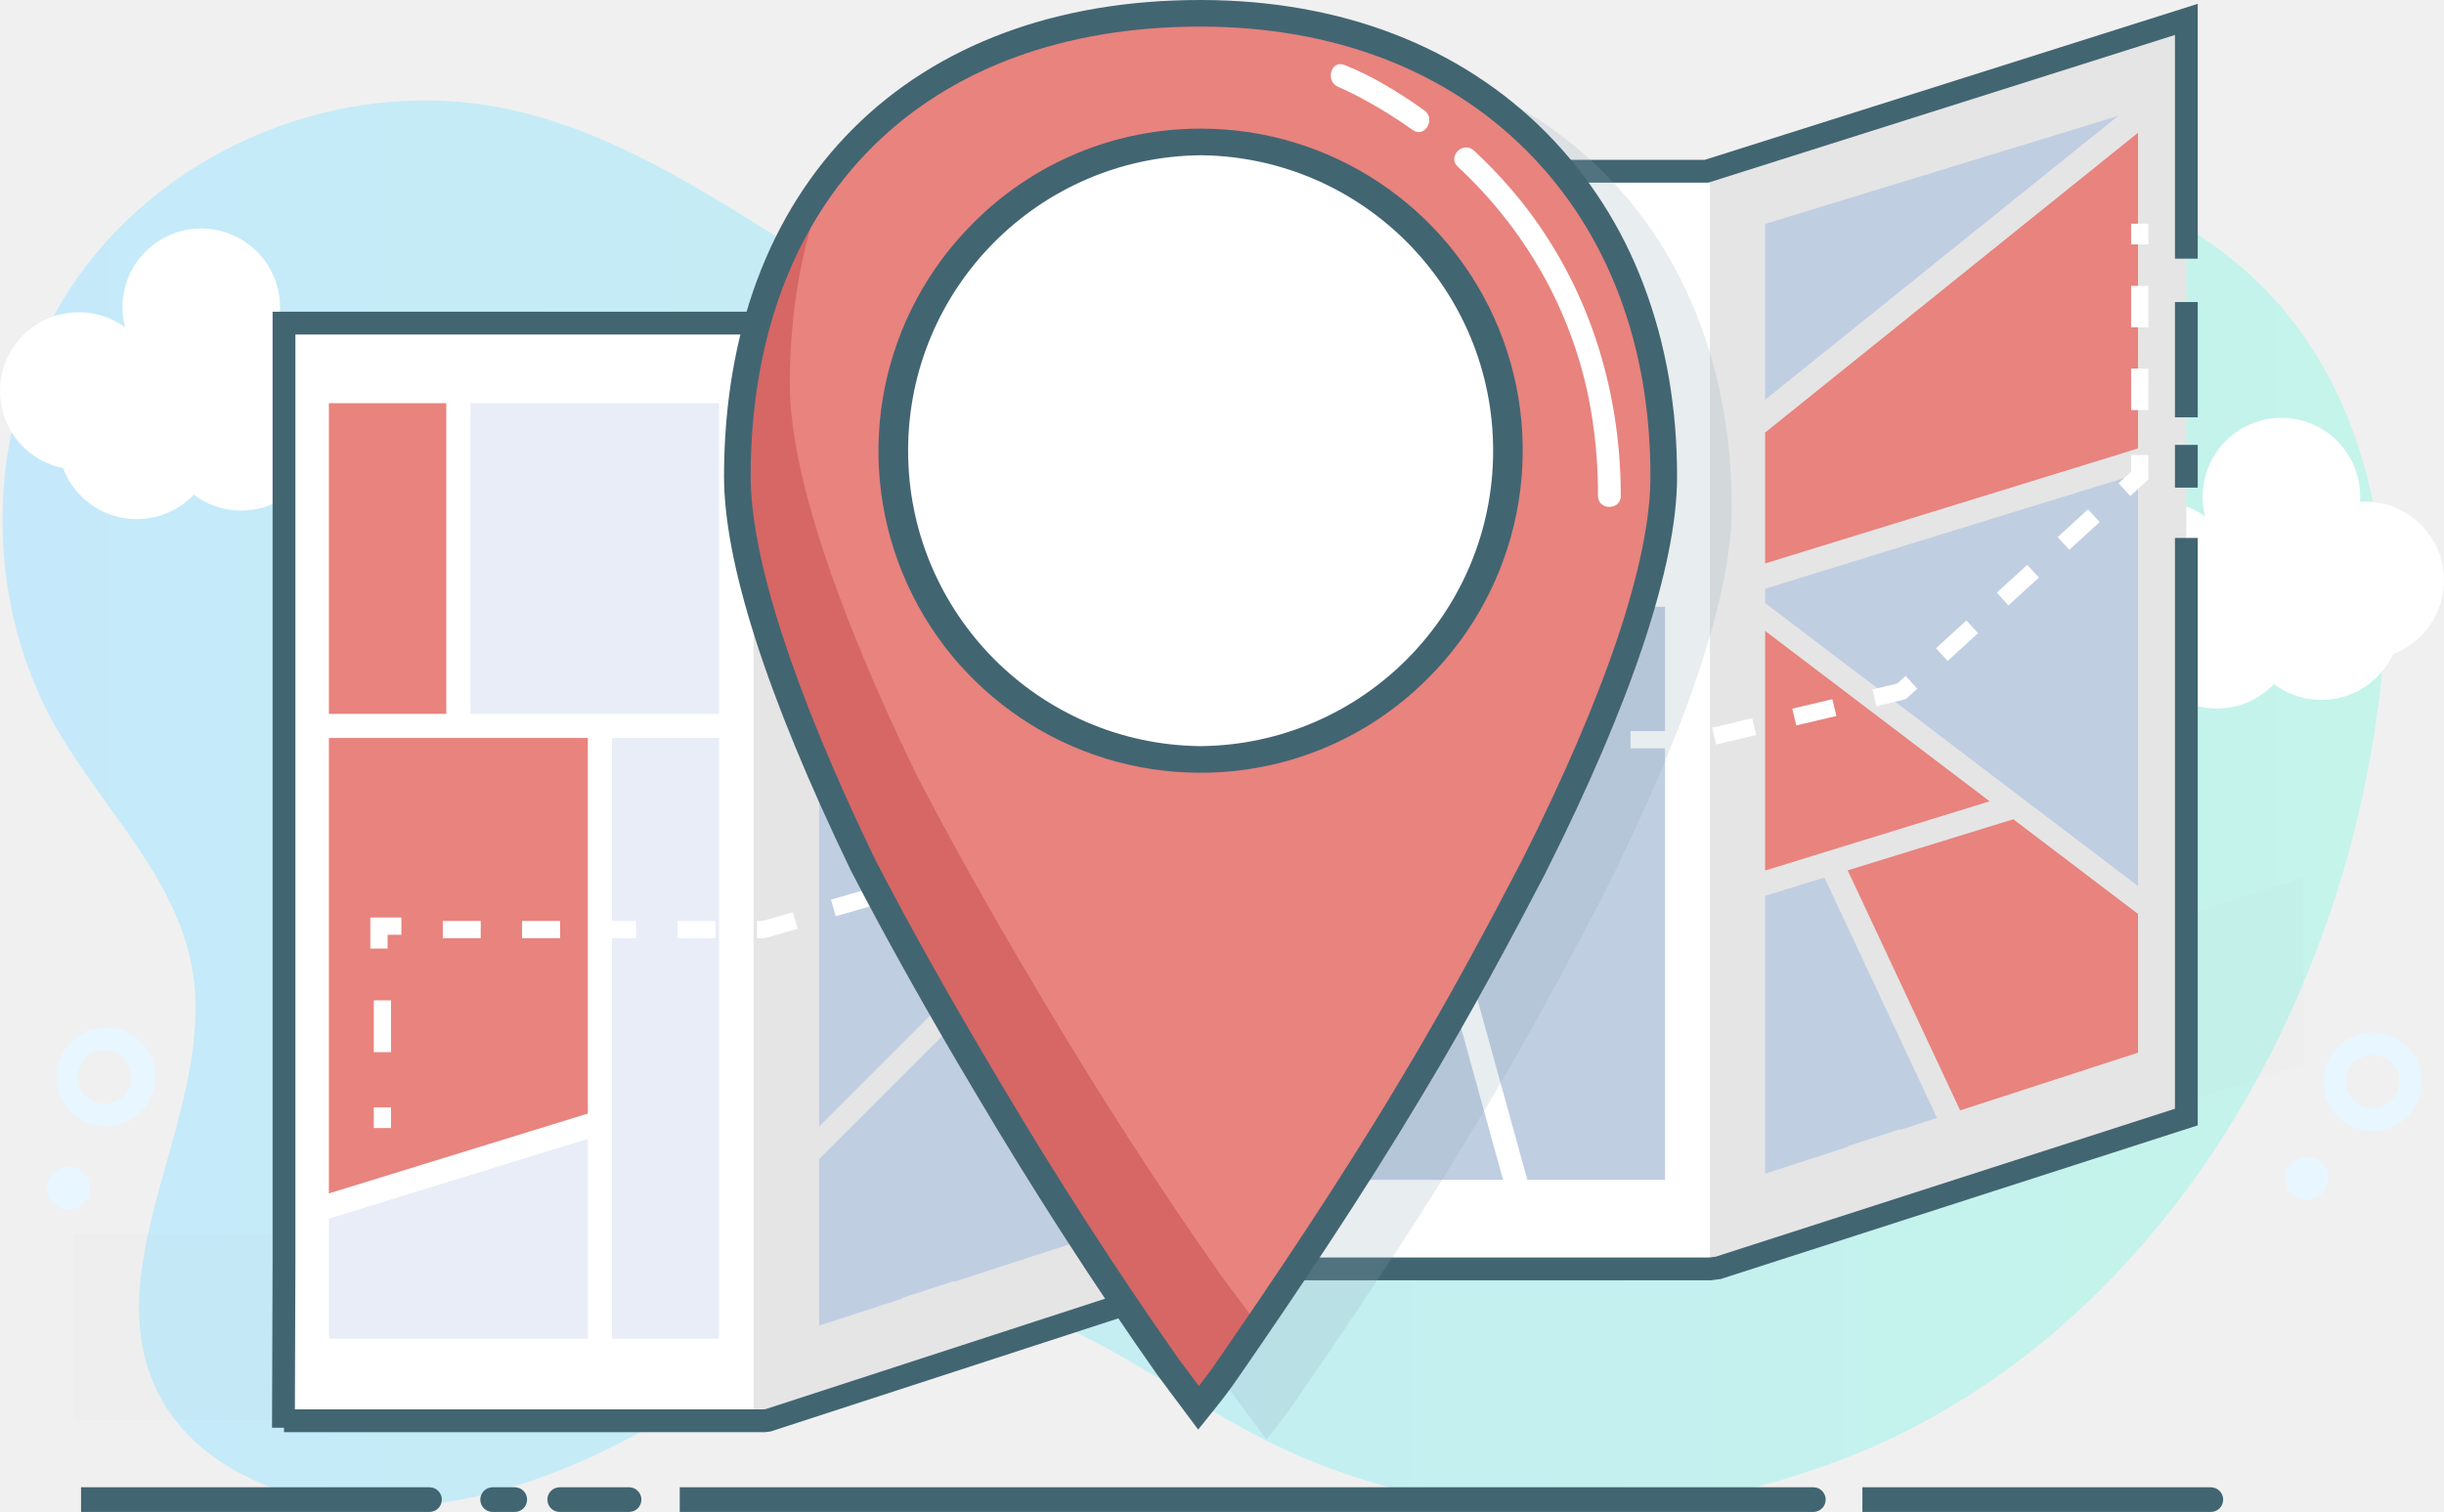
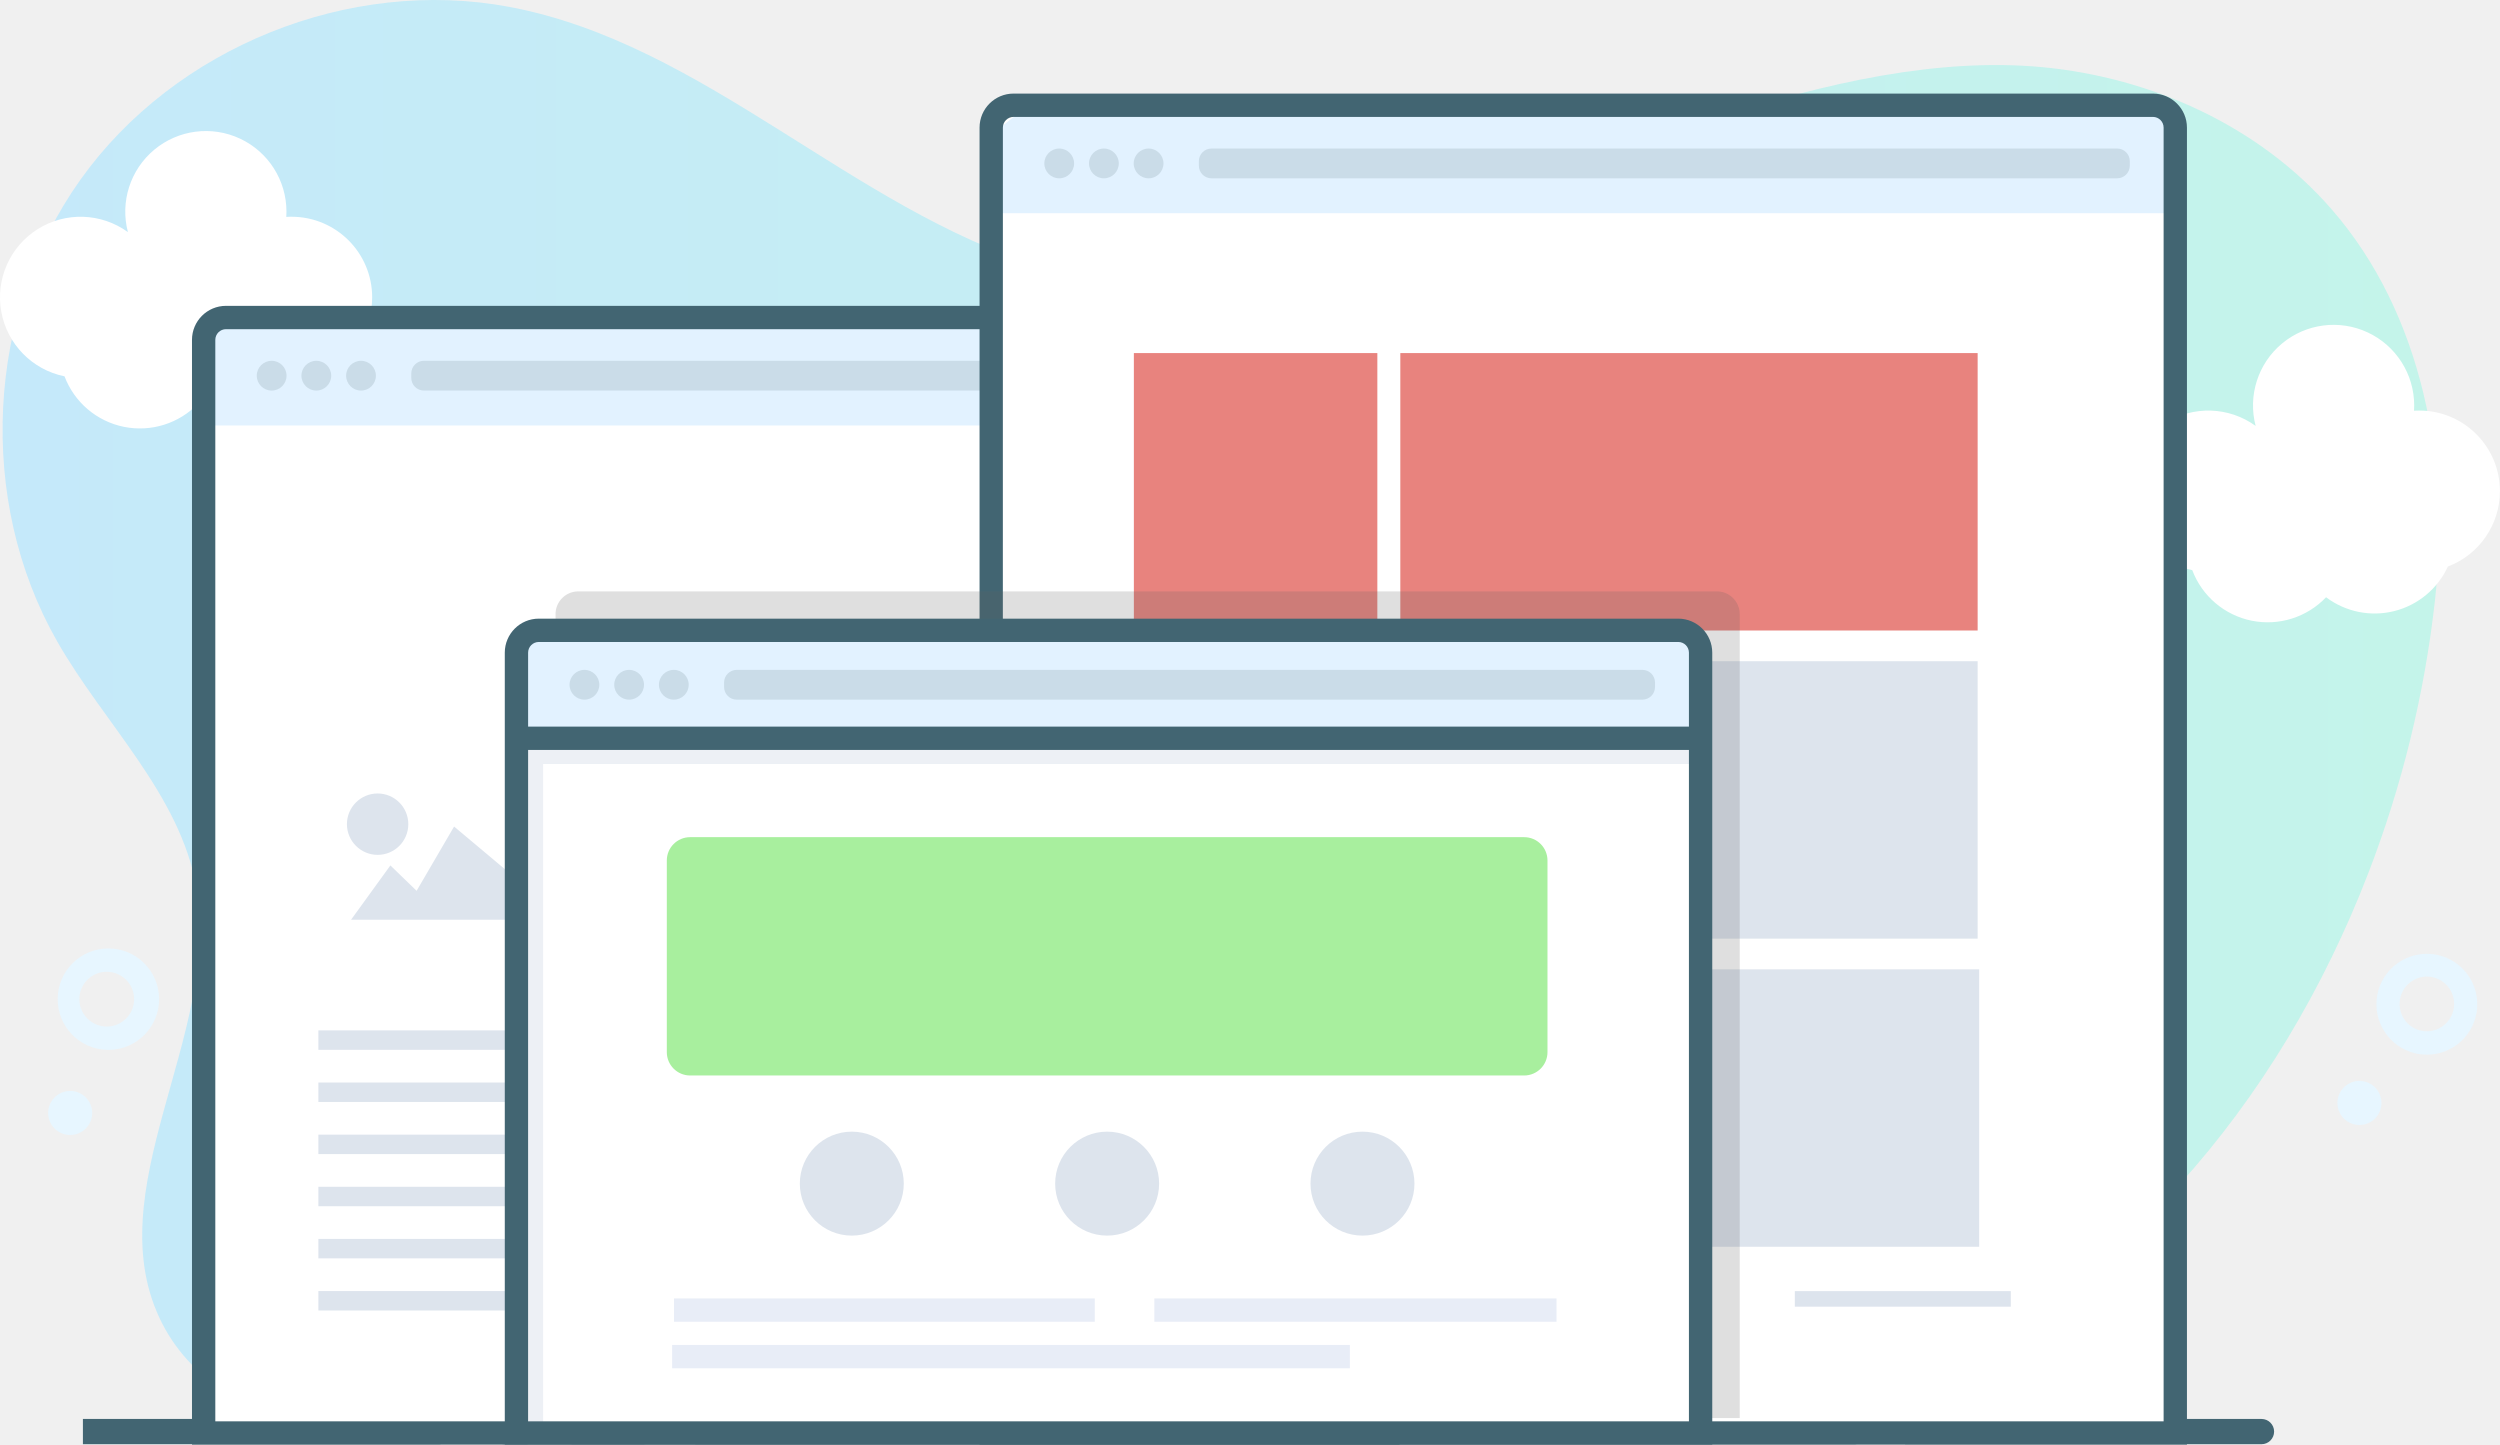
- <svg xmlns="http://www.w3.org/2000/svg" viewBox="0 0 1286.04 795.78">
+ <svg xmlns="http://www.w3.org/2000/svg" viewBox="0 0 1286.04 743.14">
  <defs>
-     <style>.cls-1{fill:url(#linear-gradient);}.cls-2{fill:#e7f6ff;}.cls-3{fill:none;}.cls-4{fill:#426572;}.cls-5{fill:#fff;}.cls-6{opacity:0.04;}.cls-7{fill:#a8a8a8;}.cls-8{fill:#e5e5e5;}.cls-9{fill:#e8edf7;}.cls-10{fill:#c0cee2;}.cls-11{fill:#e8837e;}.cls-12{fill:#8da3b2;opacity:0.2;}.cls-13{fill:#d66765;}</style>
-     <linearGradient id="linear-gradient" x1="1.32" y1="424.03" x2="1254.6" y2="424.03" gradientUnits="userSpaceOnUse">
+     <style>.cls-1{fill:url(#linear-gradient);}.cls-2{fill:#e7f6ff;}.cls-3{fill:none;}.cls-4{fill:#426572;}.cls-5{fill:#fff;}.cls-6{fill:#e2f2ff;}.cls-7{fill:#cadce8;}.cls-8{fill:#e8837e;}.cls-9{fill:#dde4ed;}.cls-10{fill:#606060;opacity:0.2;}.cls-11{fill:#a8ef9e;}.cls-12{fill:#e8edf7;}.cls-13{fill:#c1cede;opacity:0.3;}</style>
+     <linearGradient id="linear-gradient" x1="1.32" y1="371.19" x2="1254.6" y2="371.19" gradientUnits="userSpaceOnUse">
      <stop offset="0" stop-color="#c5e9fa" />
      <stop offset="1" stop-color="#c4f4ea" />
    </linearGradient>
  </defs>
  <g id="Layer_2" data-name="Layer 2">
    <g id="Layer_1-2" data-name="Layer 1">
-       <path class="cls-1" d="M1218.18,502.3C1172.73,620,1087.28,723.08,968.59,768.39a431.14,431.14,0,0,1-47.21,14.95C836.7,804.93,744.06,797.42,666,758.08c-33.13-16.71-63.34-38.79-96.59-55.26S498.19,675.57,462,683.7c-31.16,7-57.45,27.06-83.92,44.93-62.4,42.13-137.43,75.47-211.32,61-34-6.65-67.48-25.07-83.27-55.86-34.9-68.07,30.92-149,17.59-224.28-8.53-48.18-47.49-84.26-71.71-126.78C-12.08,310-7.18,213.37,41.42,145.22S179.74,40.92,262,56.38c100.3,18.85,176.15,103.75,273.69,133.78,61,18.77,127.23,13.17,185.49-11.55,94.13-39.95,223.45-101.22,329.38-91.24,56.33,5.31,111.58,30.31,148.76,73,47,53.89,61.09,130.4,53.25,201.46A563.35,563.35,0,0,1,1218.18,502.3Z" />
-       <path class="cls-2" d="M1248.42,595.38a26.3,26.3,0,0,1-6.2-.75,25.94,25.94,0,1,1,6.2.75Zm0-40.18a14.09,14.09,0,0,0-3.32,27.77h0a14.08,14.08,0,1,0,3.32-27.77Z" />
-       <circle class="cls-2" cx="1213.76" cy="620.24" r="11.33" transform="translate(324.94 1653.64) rotate(-76.37)" />
-       <path class="cls-2" d="M55.19,592.91a26.09,26.09,0,1,1,1.14,0Zm0-40.17H54.6a14.09,14.09,0,1,0,.61,0Z" />
-       <circle class="cls-2" cx="36.08" cy="625.38" r="11.33" transform="translate(-26.9 2.13) rotate(-2.47)" />
-       <path class="cls-2" d="M709.08,171.11A26.06,26.06,0,1,1,724,166.39,26.07,26.07,0,0,1,709.08,171.11ZM709,130.94a14.14,14.14,0,1,0,2.47.22A14.17,14.17,0,0,0,709,130.94Z" />
-       <circle class="cls-2" cx="649.4" cy="160.43" r="11.33" transform="translate(25.58 401.9) rotate(-35.04)" />
-       <rect class="cls-3" x="713.36" y="157.98" width="44.48" height="44.48" />
-       <rect class="cls-3" x="713.36" y="157.98" width="44.48" height="44.48" />
-       <path class="cls-4" d="M839.66,777" />
-       <path class="cls-5" d="M1286,305.5A41.46,41.46,0,0,0,1244.59,264c-.92,0-1.83,0-2.73.09.06-.9.09-1.81.09-2.73a41.46,41.46,0,1,0-81.56,10.54,41.46,41.46,0,1,0-32.61,74.19,41.46,41.46,0,0,0,68.84,13.94,41.46,41.46,0,0,0,62.66-15.8A41.47,41.47,0,0,0,1286,305.5Z" />
-       <path class="cls-5" d="M191.45,205.8A41.46,41.46,0,0,0,150,164.34c-.92,0-1.83,0-2.73.09.06-.9.09-1.81.09-2.73A41.46,41.46,0,1,0,65.8,172.24a41.46,41.46,0,1,0-32.61,74.19A41.46,41.46,0,0,0,102,260.37a41.46,41.46,0,0,0,62.66-15.8A41.47,41.47,0,0,0,191.45,205.8Z" />
-       <g class="cls-6">
-         <polygon class="cls-7" points="918.2 555.86 624.46 555.86 334.98 647.5 334.98 649.52 39.11 649.52 39.11 747.43 334.98 747.43 334.98 745.41 624.46 653.77 918.2 653.77 918.2 653.1 1211.94 560.12 1211.94 462.21 918.2 555.19 918.2 555.86" />
-       </g>
-       <rect class="cls-5" x="154.73" y="172.94" width="252.53" height="577.72" />
-       <polygon class="cls-8" points="1150.46 586.46 897.94 666.39 897.94 88.67 1150.46 8.74 1150.46 586.46" />
-       <rect class="cls-5" x="647.23" y="88.67" width="252.53" height="577.72" />
-       <polygon class="cls-8" points="649.05 666.39 396.52 746.33 396.52 168.61 649.05 88.67 649.05 666.39" />
-       <rect class="cls-9" x="322.03" y="388.43" width="56.32" height="316.11" />
-       <polygon class="cls-10" points="707.53 319.4 670.85 319.4 670.85 620.98 790.93 620.98 707.53 319.4" />
-       <polygon class="cls-10" points="720.3 319.4 803.7 620.98 876.14 620.98 876.14 319.4 720.3 319.4" />
-       <polygon class="cls-10" points="1114.63 60.97 928.82 117.87 928.82 144.99 928.82 205.21 928.82 210.4 1114.63 60.97" />
-       <polygon class="cls-11" points="928.82 227.66 928.82 231.98 928.82 296.55 1125.03 236.02 1125.03 144.99 1125.03 69.87 928.82 227.66" />
-       <polygon class="cls-10" points="1125.03 466.35 1125.03 447.73 1125.03 296.34 1125.03 269.57 1125.03 249.33 928.82 309.85 928.82 317.38 1125.03 466.35" />
-       <polygon class="cls-10" points="431.04 610.08 431.04 697.28 431.04 697.68 474.62 683.53 474.69 683.13 501.94 674.3 501.88 674.68 627.25 633.97 627.25 633.69 627.25 554.43 627.25 527.66 627.25 413.87 431.04 610.08" />
-       <polygon class="cls-10" points="626.85 397.1 627.25 397.5 627.25 376.28 627.25 349.51 627.25 325.07 431.04 385.6 431.04 463.3 431.04 490.07 431.04 592.91 626.85 397.1" />
-       <polygon class="cls-11" points="1046.94 421.74 928.82 332.06 928.82 383.37 928.82 410.13 928.82 458.18 1046.94 421.74" />
-       <polygon class="cls-11" points="309.32 586.09 309.32 388.43 173.06 388.43 173.06 628.12 309.32 586.09" />
-       <polygon class="cls-9" points="173.06 641.43 173.06 704.54 309.32 704.54 309.32 599.39 173.06 641.43" />
-       <rect class="cls-5" x="1121.4" y="117.74" width="9.08" height="10.9" />
-       <path class="cls-5" d="M1130.48,215.84h-9.08V194h9.08Zm0-43.6h-9.08v-21.8h9.08Z" />
-       <polygon class="cls-5" points="1120.95 261.07 1114.83 254.36 1121.4 248.36 1121.4 239.46 1130.48 239.46 1130.48 252.37 1120.95 261.07" />
-       <path class="cls-5" d="M879.77,393.88H858V384.8h21.8Zm-41.78,0h-21.8V384.8H838Zm-43.6,0h-21.8V384.8h21.8Zm108.65-2-2.11-8.84L922,378l2.11,8.84Zm42.18-10.08L943.1,373l21.09-5,2.11,8.84Zm42.18-10.08-2.11-8.84,13.1-3.13,4.34-4,6.12,6.71-6.07,5.54Zm37.46-23.84-6.12-6.71,16-14.62,6.12,6.71Zm32-29.25-6.12-6.71,16-14.62,6.12,6.71Zm32-29.24-6.12-6.71,16-14.62,6.12,6.71Z" />
-       <polygon class="cls-5" points="738.86 401.11 730.81 396.9 737.13 384.8 750.78 384.8 750.78 393.88 742.63 393.88 738.86 401.11" />
-       <path class="cls-5" d="M704.69,464.68l-8.05-4.2,8.42-16.12,8.05,4.2Zm16.84-32.24-8.05-4.2,8.42-16.12,8.05,4.2Z" />
-       <polygon class="cls-5" points="687.26 498.05 678.03 480.91 686.03 476.6 687.14 478.66 688.22 476.59 696.27 480.79 687.26 498.05" />
-       <rect class="cls-5" x="663.58" y="443.15" width="9.08" height="19.56" transform="translate(-134.87 370.87) rotate(-28.3)" />
-       <polygon class="cls-5" points="650.22 429.25 646.78 422.88 639.82 424.87 637.32 416.14 651.31 412.13 658.21 424.95 650.22 429.25" />
-       <path class="cls-5" d="M402.49,493.8h-4.16v-9.08h2.88l16-4.59,2.5,8.73Zm-26,0h-20v-9.08h20Zm-41.78,0h-20v-9.08h20Zm-40,0h-20v-9.08h20Zm-41.78,0H233v-9.08h20Zm186.84-11.58-2.51-8.73,20-5.74,2.51,8.73Zm40-11.47-2.5-8.73,20-5.73,2.5,8.73Zm40-11.47-2.5-8.73,20-5.73,2.5,8.73Zm40-11.47-2.5-8.73,20-5.73,2.5,8.73Zm40-11.47-2.5-8.73,20-5.73,2.5,8.73Z" />
-       <polygon class="cls-5" points="203.95 499.25 194.86 499.25 194.86 482.9 211.21 482.9 211.21 491.99 203.95 491.99 203.95 499.25" />
-       <rect class="cls-5" x="196.68" y="526.51" width="9.08" height="27.25" />
-       <rect class="cls-5" x="196.68" y="582.82" width="9.08" height="10.9" />
-       <rect class="cls-9" x="247.55" y="212.21" width="130.8" height="163.51" />
-       <rect class="cls-11" x="173.06" y="212.21" width="61.77" height="163.51" />
-       <polygon class="cls-11" points="1059.4 431.2 972.27 458.08 1031.44 584.42 1125.03 554.03 1125.03 553.76 1125.03 481.03 1059.4 431.2" />
-       <polygon class="cls-10" points="1019.25 588.38 960 461.87 928.82 471.49 928.82 617.34 928.82 617.75 972.4 603.6 972.47 603.2 999.72 594.37 999.66 594.74 1019.25 588.38" />
-       <polygon class="cls-4" points="155.14 751.49 143.14 751.45 143.44 664.21 143.44 164.08 395.59 164.08 646.25 84.73 679.55 84.14 897.01 84.14 1156.46 2.01 1156.46 136.15 1144.46 136.15 1144.46 18.4 898.87 96.14 679.61 96.14 648.21 96.7 397.45 176.08 155.44 176.08 155.44 664.23 155.14 751.49" />
-       <polygon class="cls-4" points="402.32 753.8 149.44 753.8 149.44 741.8 401.62 741.8 402.89 741.65 648.09 661.86 899.37 661.86 902.84 661.41 1144.46 583.56 1144.46 283.14 1156.46 283.14 1156.46 592.3 905.48 673.17 900.14 673.86 650 673.86 405.46 753.43 402.32 753.8" />
-       <rect class="cls-4" x="1144.46" y="234.15" width="12" height="22.5" />
-       <rect class="cls-4" x="1144.46" y="158.98" width="12" height="60.66" />
-       <path class="cls-12" d="M668,23.56c-150.32-.32-244,94.27-244.28,243.23-.1,46,24.12,117.86,65.92,204.62,18.88,36.61,41.8,77.28,66.11,118,29.68,50.16,62.06,100.34,94.48,146.44l16.2,21.72c5.43-6.78,10.86-13.53,16.29-21.65,32.61-47.32,65.21-96,95.11-146,24.48-40.58,46.23-81.15,65.26-117.69,43.53-86.57,68.05-158.3,68.15-204.33C911.55,122.94,814.26,23.88,668,23.56Zm-.85,392.7c-89.38-.19-162.35-73.46-162.15-162.85S578.48,91.07,667.86,91.26,830.21,164.74,830,254.11,756.54,416.46,667.16,416.27Z" />
-       <path class="cls-5" d="M792.69,234.3c-.19,89.41-73.48,162.36-162.86,162.16-77.41-.17-142.52-55.15-158.42-128A161.51,161.51,0,0,1,469,240.16C469.17,150.8,542.46,77.82,631.83,78c77.29.17,142.32,55,158.37,127.63a.37.37,0,0,0,0,.12A161.39,161.39,0,0,1,792.69,234.3Z" />
-       <path class="cls-11" d="M632.3,5.8C482,5.47,388.34,100.07,388,249c-.1,46,24.12,117.86,65.92,204.62,18.88,36.61,41.8,77.28,66.11,118,29.68,50.16,62.06,100.34,94.48,146.44l16.2,21.72c5.43-6.78,10.86-13.53,16.29-21.65,32.61-47.32,65.21-96,95.11-146,24.48-40.58,46.23-81.15,65.26-117.69,43.53-86.57,68.05-158.3,68.15-204.33C875.84,105.18,778.56,6.11,632.3,5.8Zm-.85,392.7C542.08,398.31,469.11,325,469.3,235.65S542.78,73.3,632.15,73.49,794.5,147,794.31,236.35,720.83,398.7,631.45,398.5Z" />
-       <path class="cls-13" d="M798,476c-16.72,31.69-35.36,65.8-55.94,99.91-29.88,50-62.49,98.71-95.1,146-5.43,8.12-10.86,14.87-16.3,21.65l-16.2-21.72c-32.4-46.1-64.8-96.28-94.47-146.43-24.31-40.7-47.23-81.37-66.11-118-41.8-86.76-66-158.59-65.92-204.62.13-61.47,16.16-113.67,45.5-153.78-11.62,30.25-17.77,64.71-17.86,102.7-.1,46,24.12,117.87,65.92,204.62,18.88,36.61,41.8,77.28,66.11,118,29.67,50.15,62.06,100.33,94.47,146.43l16.2,21.72c5.44-6.78,10.87-13.53,16.3-21.65,32.6-47.31,65.21-96,95.1-146C779.59,508.48,789,492.11,798,476Z" />
-       <path class="cls-4" d="M630.48,752.42l-21.73-29.13c-32.43-46.13-65.2-96.93-94.77-146.91C488.63,534,465.7,493,447.67,458.06l-.08-.17c-44.3-91.94-66.71-161.81-66.61-207.67.16-75.14,23.66-138.26,67.94-182.54S556.34,0,631.49,0h.78c73.51.16,136.28,24.36,181.53,70a227.57,227.57,0,0,1,50.91,79.53c11.87,31,17.85,65.24,17.77,101.77-.1,46.27-23.92,118-68.9,207.46l0,.09c-16.94,32.52-39.69,75.32-65.47,118.07-31.94,53.46-66.12,104-95.34,146.39-5.48,8.18-11,15.1-16.39,21.79Zm-10.33-37.26,10.71,14.36c3.47-4.43,6.87-9,10.3-14.07,29.14-42.28,63.16-92.59,94.91-145.73,25.58-42.41,48.19-84.95,65-117.28,44-87.5,67.29-157.06,67.39-201.16.15-69.36-22.2-128.64-64.62-171.42C761.29,36.92,701.94,14.15,632.24,14h-.75c-71.36,0-131.06,22-172.68,63.58S395.13,178.89,395,250.25c-.09,43.1,22.45,112.77,65.18,201.48,17.89,34.7,40.66,75.33,65.85,117.5C555.39,618.89,587.94,669.34,620.15,715.16Zm11.62-308.45h-.37A169.31,169.31,0,0,1,512.3,117.22,168.3,168.3,0,0,1,631.75,67.7h.37A169.31,169.31,0,0,1,751.22,357.18,168.3,168.3,0,0,1,631.77,406.71Zm0-325a155.51,155.51,0,0,0-.33,311h.34a155.51,155.51,0,0,0,.33-311Z" />
-       <path class="cls-4" d="M954.18,795.78H357.68v-13h596.5a6.5,6.5,0,0,1,0,13Z" />
-       <path class="cls-4" d="M331,795.78H294.53a6.5,6.5,0,0,1,0-13H331a6.5,6.5,0,1,1,0,13Z" />
-       <path class="cls-4" d="M270.86,795.78H259.24a6.5,6.5,0,0,1,0-13h11.62a6.5,6.5,0,0,1,0,13Z" />
-       <path class="cls-4" d="M1163.34,795.78H980v-13h183.34a6.5,6.5,0,0,1,0,13Z" />
-       <path class="cls-4" d="M226,795.78H42.65v-13H226a6.5,6.5,0,1,1,0,13Z" />
-       <path class="cls-5" d="M767.08,87.74C802,120.15,826.16,162,835.81,208.79A259.15,259.15,0,0,1,840.87,261c0,7.72,12,7.73,12,0-.06-56.28-17.08-110.73-52.31-154.92a245.8,245.8,0,0,0-25-26.85c-5.65-5.25-14.16,3.22-8.49,8.49Z" />
-       <path class="cls-5" d="M704.25,45.76l.7.29c-1.92-.77,1,.45,1.44.65,2.93,1.33,5.81,2.76,8.66,4.24a247,247,0,0,1,28.36,17.5c6.31,4.47,12.32-5.93,6.06-10.36-13.07-9.26-27.07-18-42-23.89-7.18-2.84-10.3,8.76-3.19,11.57Z" />
+       <path class="cls-1" d="M1218.18,449.46c-45.45,117.68-130.9,220.78-249.59,266.09a431.14,431.14,0,0,1-47.21,14.95C836.7,752.09,744.06,744.58,666,705.24c-33.13-16.71-63.34-38.79-96.59-55.26S498.19,622.73,462,630.86c-31.16,7-57.45,27.06-83.92,44.93-62.4,42.13-137.43,75.47-211.32,61-34-6.65-67.48-25.07-83.27-55.86-34.9-68.07,30.92-149,17.59-224.28-8.53-48.18-47.49-84.26-71.71-126.78C-12.08,257.14-7.18,160.53,41.42,92.38S179.74-11.92,262,3.54C362.31,22.4,438.15,107.29,535.69,137.33c61,18.77,127.23,13.17,185.49-11.55,94.13-39.95,223.45-101.22,329.38-91.24,56.33,5.31,111.58,30.31,148.76,73,47,53.89,61.09,130.4,53.25,201.46A563.35,563.35,0,0,1,1218.18,449.46Z" />
+       <path class="cls-2" d="M1248.42,542.54a26.3,26.3,0,0,1-6.2-.75,25.94,25.94,0,1,1,6.2.75Zm0-40.18a14.09,14.09,0,0,0-3.32,27.77h0a14.08,14.08,0,1,0,3.32-27.77Z" />
+       <circle class="cls-2" cx="1213.76" cy="567.4" r="11.33" transform="translate(376.29 1613.25) rotate(-76.37)" />
+       <path class="cls-2" d="M55.19,540.07a26.09,26.09,0,1,1,1.14,0Zm0-40.17H54.6a14.09,14.09,0,1,0,.61,0Z" />
+       <circle class="cls-2" cx="36.08" cy="572.54" r="11.33" transform="translate(-24.62 2.08) rotate(-2.47)" />
+       <path class="cls-2" d="M709.08,118.26A26.06,26.06,0,1,1,724,113.55,26.07,26.07,0,0,1,709.08,118.26ZM709,78.1a14.14,14.14,0,1,0,2.47.22A14.17,14.17,0,0,0,709,78.1Z" />
+       <circle class="cls-2" cx="649.4" cy="107.59" r="11.33" transform="translate(55.91 392.32) rotate(-35.04)" />
+       <rect class="cls-3" x="713.36" y="105.14" width="44.48" height="44.48" />
+       <rect class="cls-3" x="713.36" y="105.14" width="44.48" height="44.48" />
+       <path class="cls-4" d="M839.66,724.13" />
+       <path class="cls-5" d="M1286,252.66a41.46,41.46,0,0,0-41.46-41.46c-.92,0-1.83,0-2.73.09.06-.9.09-1.81.09-2.73a41.46,41.46,0,1,0-81.56,10.54,41.46,41.46,0,1,0-32.61,74.19,41.46,41.46,0,0,0,68.84,13.94,41.46,41.46,0,0,0,62.66-15.8A41.47,41.47,0,0,0,1286,252.66Z" />
+       <path class="cls-5" d="M191.45,153A41.46,41.46,0,0,0,150,111.5c-.92,0-1.83,0-2.73.09.06-.9.09-1.81.09-2.73A41.46,41.46,0,1,0,65.8,119.4a41.46,41.46,0,1,0-32.61,74.19A41.46,41.46,0,0,0,102,207.53a41.46,41.46,0,0,0,62.66-15.8A41.47,41.47,0,0,0,191.45,153Z" />
+       <path class="cls-4" d="M954.18,742.93H357.68v-13h596.5a6.5,6.5,0,1,1,0,13Z" />
+       <path class="cls-4" d="M331,742.93H294.53a6.5,6.5,0,0,1,0-13H331a6.5,6.5,0,1,1,0,13Z" />
+       <path class="cls-4" d="M270.86,742.93H259.24a6.5,6.5,0,0,1,0-13h11.62a6.5,6.5,0,0,1,0,13Z" />
+       <path class="cls-4" d="M1163.34,742.93H980v-13h183.34a6.5,6.5,0,0,1,0,13Z" />
+       <path class="cls-4" d="M226,742.93H42.65v-13H226a6.5,6.5,0,1,1,0,13Z" />
+       <path class="cls-4" d="M979.78,613.42" />
+       <path class="cls-5" d="M712,174.82V737.14H102.84V174.82a11.53,11.53,0,0,1,11.49-11.49H700.5a11.29,11.29,0,0,1,2.06.19A11.53,11.53,0,0,1,712,174.82Z" />
+       <polygon class="cls-6" points="112.42 218.88 713.91 218.88 713.91 178.48 702.41 163.33 175.64 163.33 114.34 163.33 104.76 178.48 104.76 218.88 112.42 218.88" />
+       <path class="cls-4" d="M719.91,743.14H98.76V174.82a17.51,17.51,0,0,1,17.49-17.49H702.41a17.51,17.51,0,0,1,17.49,17.49Zm-609.15-12H707.91V174.82a5.5,5.5,0,0,0-5.49-5.49H116.25a5.5,5.5,0,0,0-5.49,5.49Z" />
+       <circle class="cls-7" cx="139.74" cy="193.26" r="7.66" />
+       <circle class="cls-7" cx="162.72" cy="193.26" r="7.66" />
+       <circle class="cls-7" cx="185.71" cy="193.26" r="7.66" />
+       <rect class="cls-7" x="211.57" y="185.59" width="478.89" height="15.32" rx="6.5" ry="6.5" />
+       <path class="cls-5" d="M1117.13,65.63V737.14H508V65.63a11.53,11.53,0,0,1,11.49-11.49h586.16a11.29,11.29,0,0,1,2.06.19A11.53,11.53,0,0,1,1117.13,65.63Z" />
+       <polygon class="cls-6" points="517.56 109.69 1119.05 109.69 1119.05 69.29 1107.55 54.14 580.78 54.14 529.06 54.14 509.9 69.29 509.9 109.69 517.56 109.69" />
+       <path class="cls-4" d="M1125,743.14H503.9V65.63a17.51,17.51,0,0,1,17.49-17.49h586.16A17.51,17.51,0,0,1,1125,65.63Zm-609.15-12H1113V65.63a5.5,5.5,0,0,0-5.49-5.49H521.39a5.5,5.5,0,0,0-5.49,5.49Z" />
+       <circle class="cls-7" cx="544.88" cy="84.07" r="7.66" />
+       <circle class="cls-7" cx="567.86" cy="84.07" r="7.66" />
+       <circle class="cls-7" cx="590.85" cy="84.07" r="7.66" />
+       <rect class="cls-7" x="616.71" y="76.41" width="478.89" height="15.32" rx="6.5" ry="6.5" />
+       <rect class="cls-8" x="583.28" y="181.63" width="125.25" height="142.71" />
+       <rect class="cls-8" x="720.35" y="181.63" width="296.98" height="142.71" />
+       <rect class="cls-9" x="877.11" y="340.14" width="140.22" height="142.71" />
+       <rect class="cls-9" x="584.86" y="340.14" width="280.43" height="142.71" />
+       <rect class="cls-9" x="584.86" y="498.65" width="433.26" height="142.71" />
+       <rect class="cls-9" x="163.78" y="530.05" width="97.51" height="10" />
+       <rect class="cls-9" x="163.78" y="556.87" width="97.51" height="10" />
+       <rect class="cls-9" x="163.78" y="583.68" width="97.51" height="10" />
+       <rect class="cls-9" x="163.78" y="610.5" width="97.51" height="10" />
+       <rect class="cls-9" x="163.78" y="637.32" width="97.51" height="10" />
+       <rect class="cls-9" x="163.78" y="664.14" width="97.51" height="10" />
+       <polygon class="cls-9" points="214.31 458.25 233.59 425.19 263.46 450.25 263.46 473.14 180.58 473.14 200.82 445.19 214.31 458.25" />
+       <polygon class="cls-9" points="301.61 442.64 272.7 442.64 272.7 407.46 278.48 401.92 301.61 425.53 301.61 442.64" />
+       <path class="cls-9" d="M194.26,439.76A15.79,15.79,0,1,0,178.46,424,15.84,15.84,0,0,0,194.26,439.76Z" />
+       <path class="cls-10" d="M894.93,316.06V729.48H285.78V316.06a11.7,11.7,0,0,1,11.49-11.84H883.43A11.7,11.7,0,0,1,894.93,316.06Z" />
+       <path class="cls-5" d="M872.9,335.73V737.14H263.75V335.73a11.53,11.53,0,0,1,11.49-11.49H861.4a11.29,11.29,0,0,1,2.06.19A11.53,11.53,0,0,1,872.9,335.73Z" />
+       <polygon class="cls-6" points="273.33 379.78 874.81 379.78 874.81 339.38 863.32 324.23 336.54 324.23 270.46 324.23 265.67 339.38 265.67 379.78 273.33 379.78" />
+       <circle class="cls-7" cx="300.64" cy="352.25" r="7.66" />
+       <circle class="cls-7" cx="323.63" cy="352.25" r="7.66" />
+       <circle class="cls-7" cx="346.62" cy="352.25" r="7.66" />
+       <rect class="cls-7" x="372.48" y="344.59" width="478.89" height="15.32" rx="6.5" ry="6.5" />
+       <circle class="cls-9" cx="438.18" cy="608.88" r="26.74" />
+       <circle class="cls-9" cx="569.53" cy="608.88" r="26.74" />
+       <circle class="cls-9" cx="700.88" cy="608.88" r="26.74" />
+       <rect class="cls-11" x="343.02" y="430.65" width="453.03" height="122.6" rx="12" ry="12" />
+       <rect class="cls-12" x="346.71" y="667.93" width="216.46" height="12" />
+       <rect class="cls-12" x="345.76" y="691.87" width="348.63" height="12" />
+       <rect class="cls-12" x="593.82" y="667.93" width="206.88" height="12" />
+       <polygon class="cls-13" points="279.38 736.18 270.38 736.18 270.38 384.01 872.53 384.01 872.53 393.01 279.38 393.01 279.38 736.18" />
+       <rect class="cls-4" x="266.35" y="373.78" width="606.65" height="12" />
+       <path class="cls-4" d="M880.81,743.14H259.67V335.73a17.51,17.51,0,0,1,17.49-17.49H863.32a17.51,17.51,0,0,1,17.49,17.49Zm-609.15-12H868.81V335.73a5.5,5.5,0,0,0-5.49-5.49H277.16a5.5,5.5,0,0,0-5.49,5.49Z" />
+       <rect class="cls-9" x="923.29" y="664.18" width="111.1" height="8" />
    </g>
  </g>
</svg>
